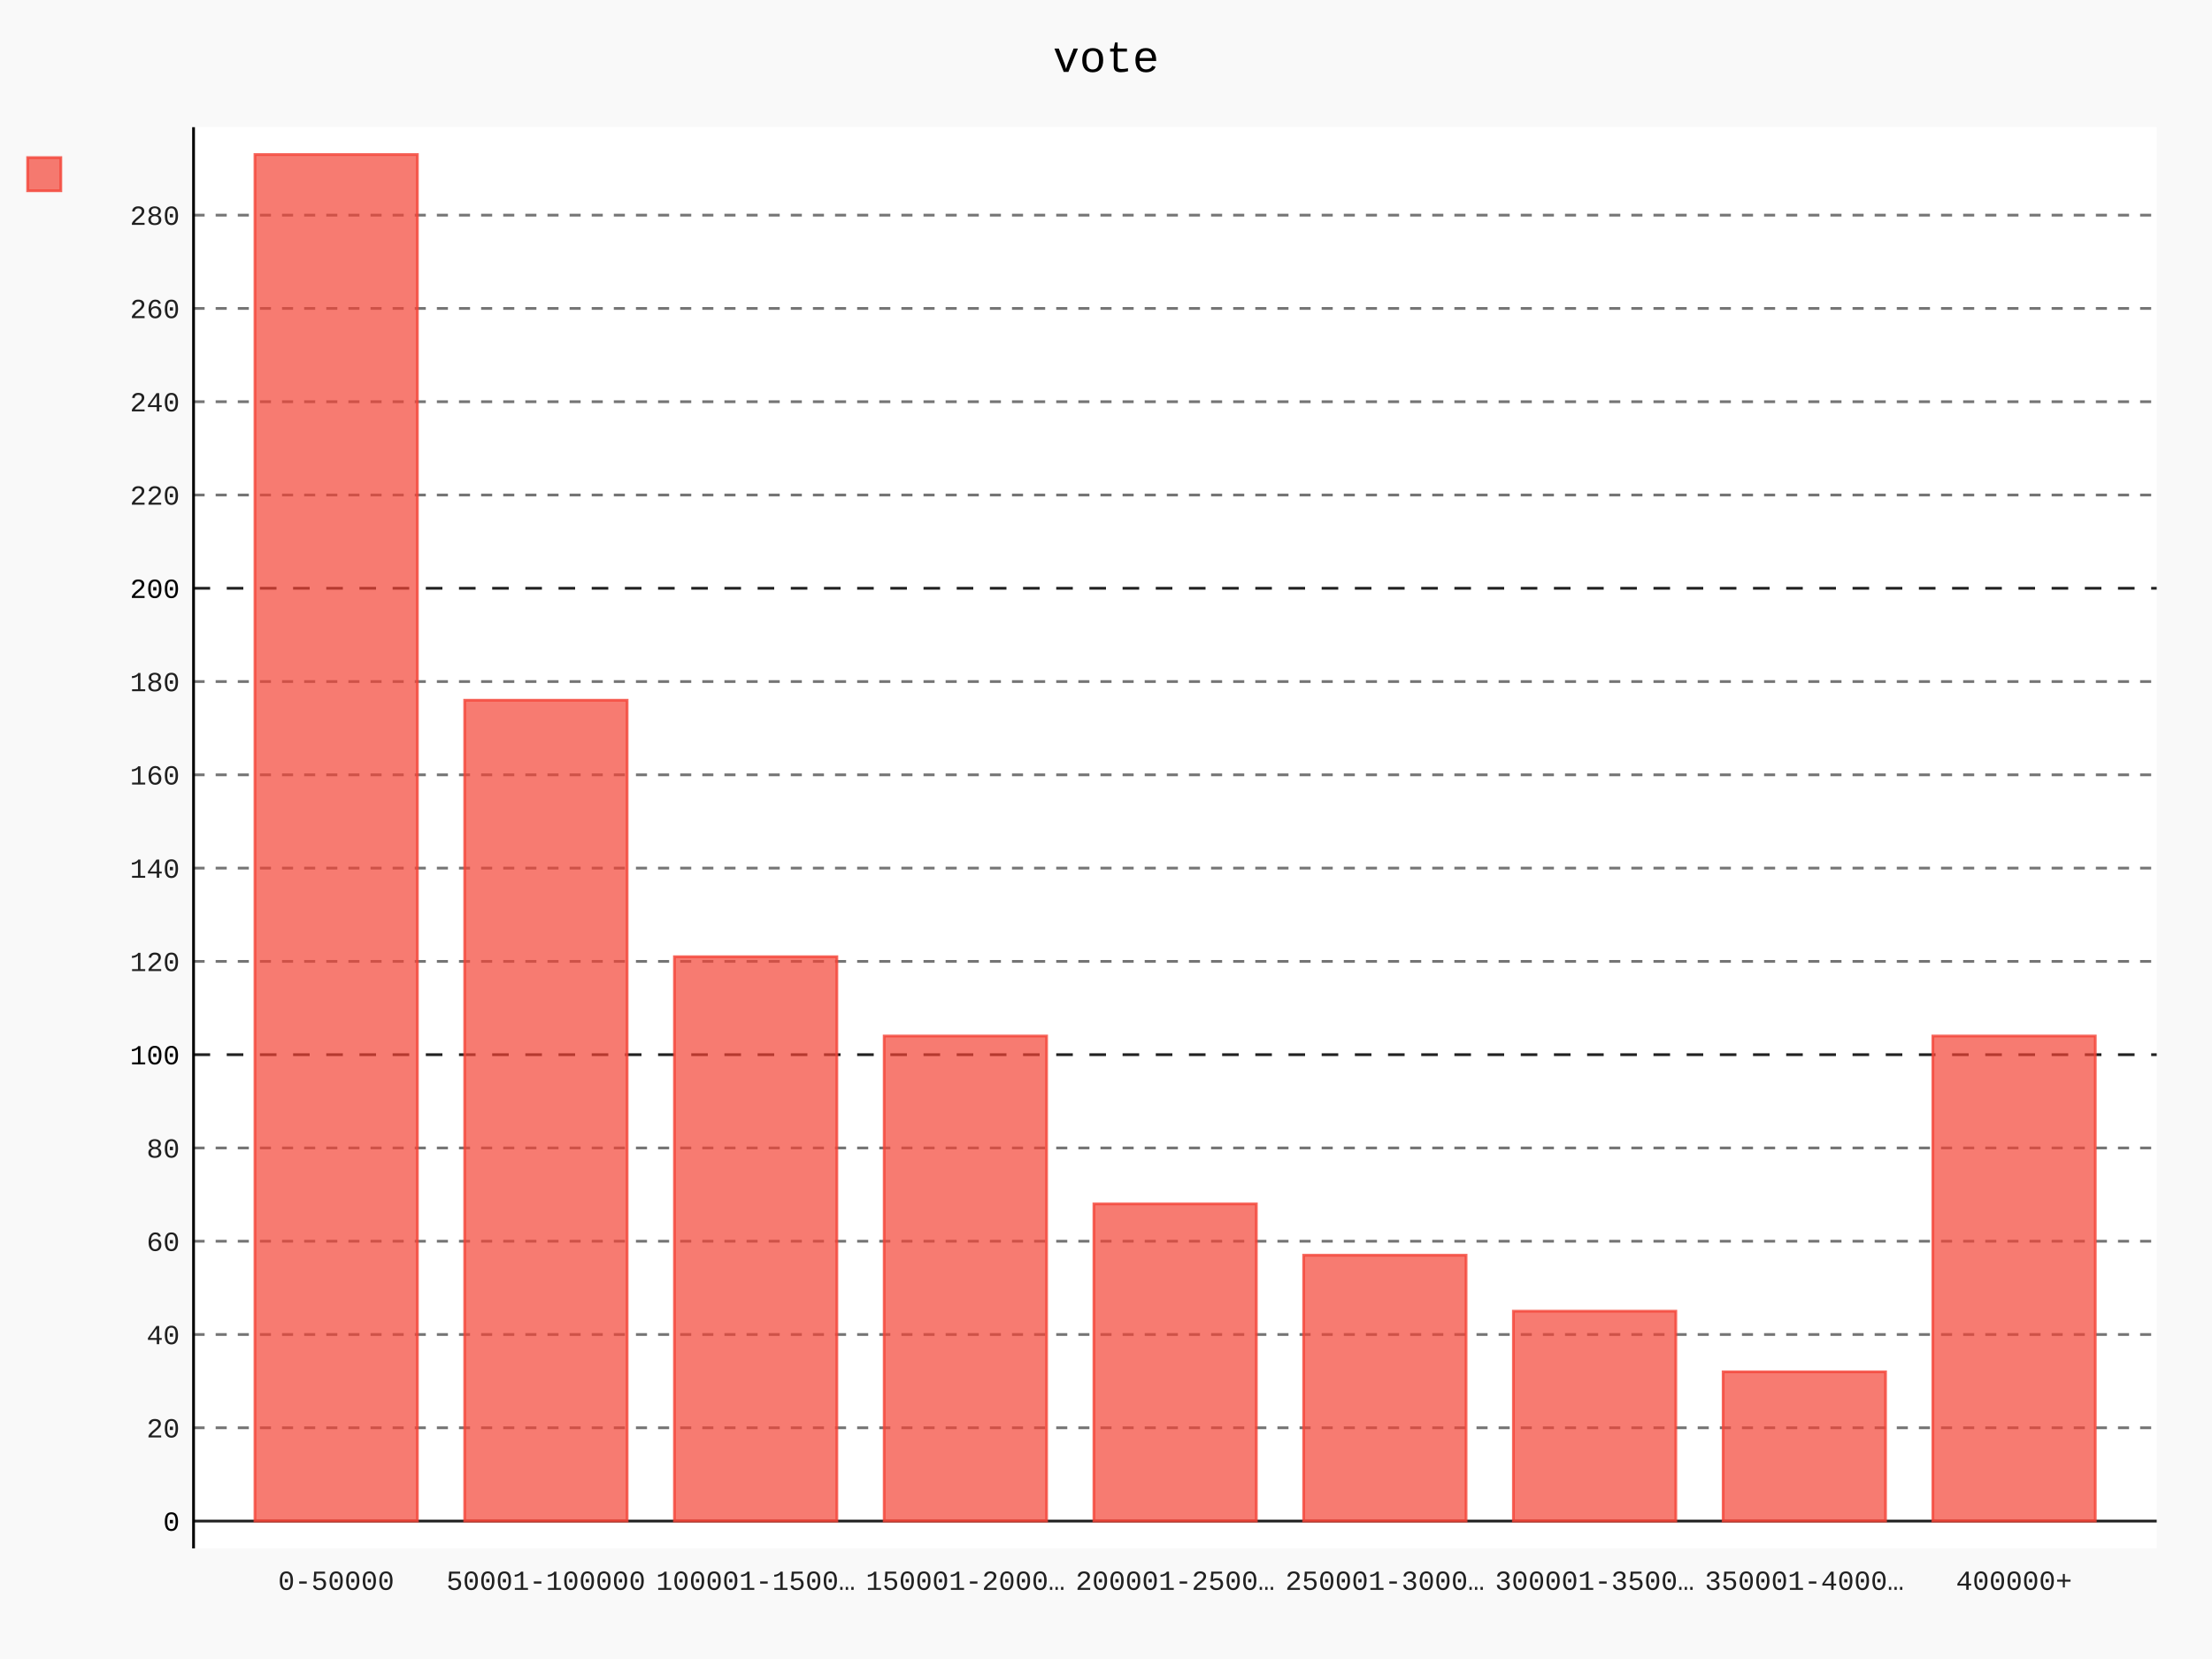
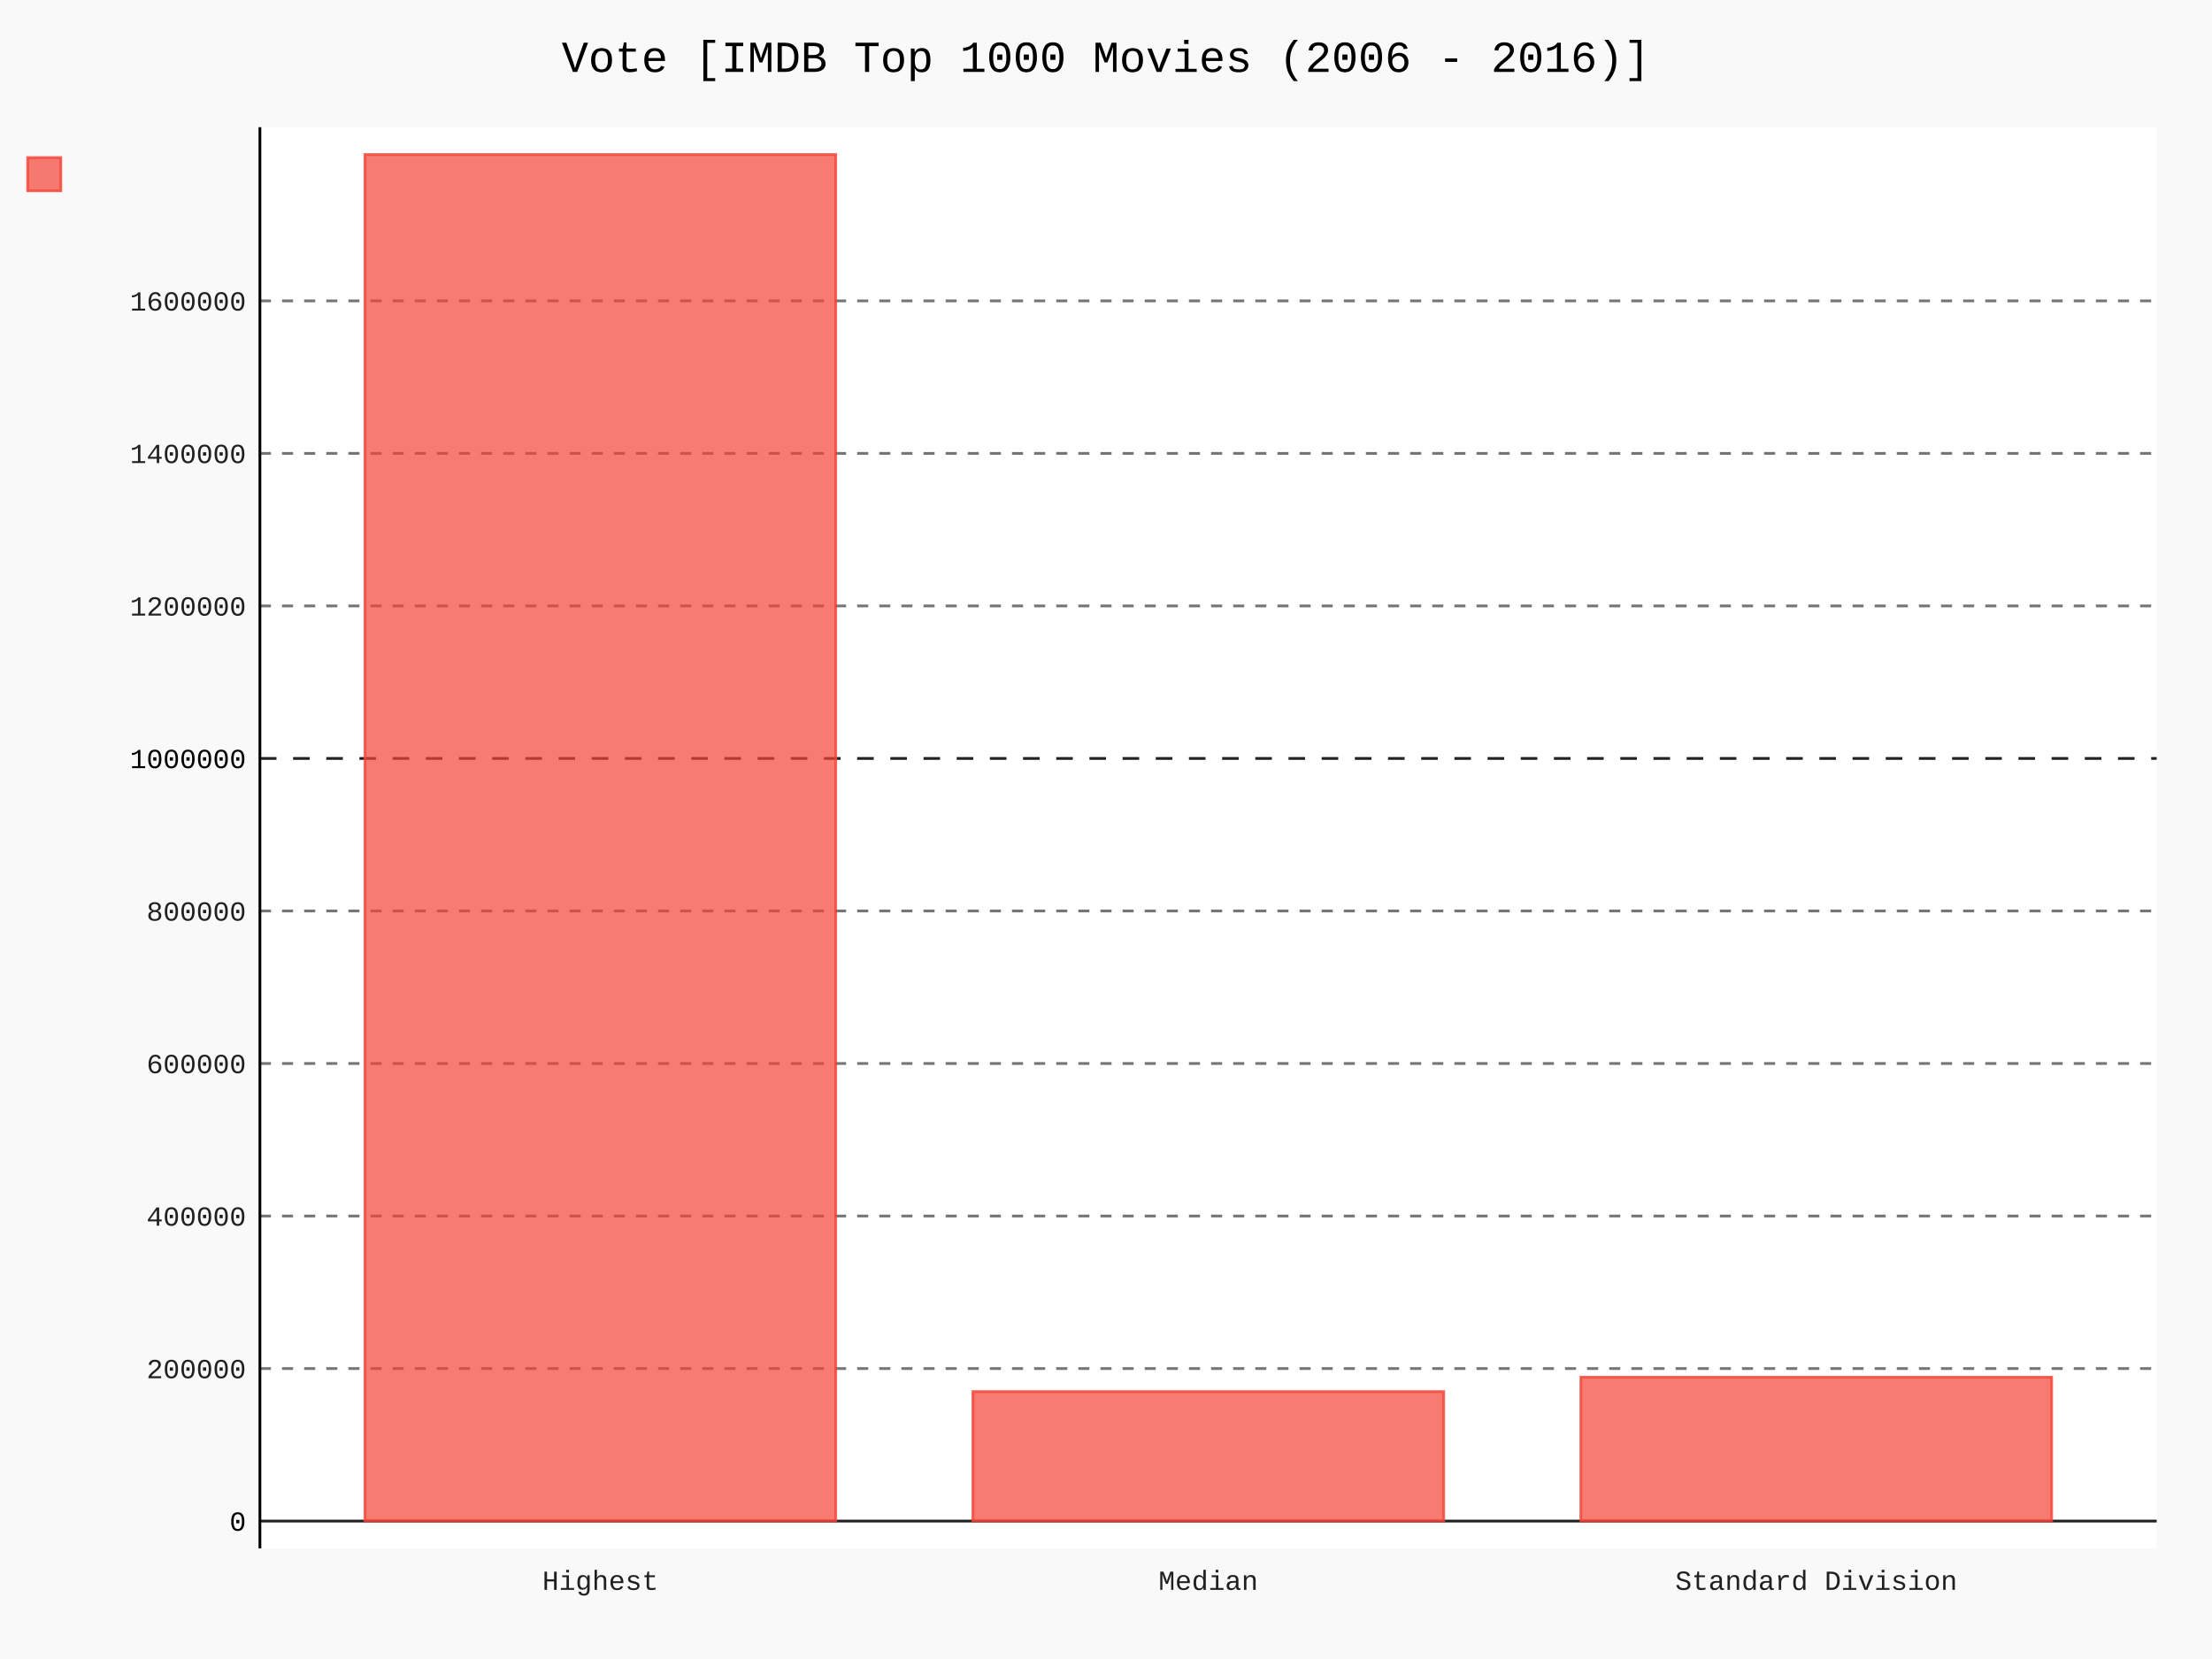
- <svg xmlns="http://www.w3.org/2000/svg" class="pygal-chart" id="chart-ae666e87-c27e-49ae-a59b-3a0d23e601ab" viewBox="0 0 800 600">
+ <svg xmlns="http://www.w3.org/2000/svg" class="pygal-chart" id="chart-c7762953-f331-447e-94ea-54de4f59c49b" viewBox="0 0 800 600">
  <defs>
-     <style type="text/css">#chart-ae666e87-c27e-49ae-a59b-3a0d23e601ab{-webkit-user-select:none;-webkit-font-smoothing:antialiased;font-family:Consolas,"Liberation Mono",Menlo,Courier,monospace}#chart-ae666e87-c27e-49ae-a59b-3a0d23e601ab .title{font-family:Consolas,"Liberation Mono",Menlo,Courier,monospace;font-size:16px}#chart-ae666e87-c27e-49ae-a59b-3a0d23e601ab .legends .legend text{font-family:Consolas,"Liberation Mono",Menlo,Courier,monospace;font-size:14px}#chart-ae666e87-c27e-49ae-a59b-3a0d23e601ab .axis text{font-family:Consolas,"Liberation Mono",Menlo,Courier,monospace;font-size:10px}#chart-ae666e87-c27e-49ae-a59b-3a0d23e601ab .axis text.major{font-family:Consolas,"Liberation Mono",Menlo,Courier,monospace;font-size:10px}#chart-ae666e87-c27e-49ae-a59b-3a0d23e601ab .text-overlay text.value{font-family:Consolas,"Liberation Mono",Menlo,Courier,monospace;font-size:16px}#chart-ae666e87-c27e-49ae-a59b-3a0d23e601ab .text-overlay text.label{font-family:Consolas,"Liberation Mono",Menlo,Courier,monospace;font-size:10px}#chart-ae666e87-c27e-49ae-a59b-3a0d23e601ab .tooltip{font-family:Consolas,"Liberation Mono",Menlo,Courier,monospace;font-size:14px}#chart-ae666e87-c27e-49ae-a59b-3a0d23e601ab text.no_data{font-family:Consolas,"Liberation Mono",Menlo,Courier,monospace;font-size:64px}
- #chart-ae666e87-c27e-49ae-a59b-3a0d23e601ab{background-color:rgba(249,249,249,1)}#chart-ae666e87-c27e-49ae-a59b-3a0d23e601ab path,#chart-ae666e87-c27e-49ae-a59b-3a0d23e601ab line,#chart-ae666e87-c27e-49ae-a59b-3a0d23e601ab rect,#chart-ae666e87-c27e-49ae-a59b-3a0d23e601ab circle{-webkit-transition:150ms;-moz-transition:150ms;transition:150ms}#chart-ae666e87-c27e-49ae-a59b-3a0d23e601ab .graph &gt; .background{fill:rgba(249,249,249,1)}#chart-ae666e87-c27e-49ae-a59b-3a0d23e601ab .plot &gt; .background{fill:rgba(255,255,255,1)}#chart-ae666e87-c27e-49ae-a59b-3a0d23e601ab .graph{fill:rgba(0,0,0,.87)}#chart-ae666e87-c27e-49ae-a59b-3a0d23e601ab text.no_data{fill:rgba(0,0,0,1)}#chart-ae666e87-c27e-49ae-a59b-3a0d23e601ab .title{fill:rgba(0,0,0,1)}#chart-ae666e87-c27e-49ae-a59b-3a0d23e601ab .legends .legend text{fill:rgba(0,0,0,.87)}#chart-ae666e87-c27e-49ae-a59b-3a0d23e601ab .legends .legend:hover text{fill:rgba(0,0,0,1)}#chart-ae666e87-c27e-49ae-a59b-3a0d23e601ab .axis .line{stroke:rgba(0,0,0,1)}#chart-ae666e87-c27e-49ae-a59b-3a0d23e601ab .axis .guide.line{stroke:rgba(0,0,0,.54)}#chart-ae666e87-c27e-49ae-a59b-3a0d23e601ab .axis .major.line{stroke:rgba(0,0,0,.87)}#chart-ae666e87-c27e-49ae-a59b-3a0d23e601ab .axis text.major{fill:rgba(0,0,0,1)}#chart-ae666e87-c27e-49ae-a59b-3a0d23e601ab .axis.y .guides:hover .guide.line,#chart-ae666e87-c27e-49ae-a59b-3a0d23e601ab .line-graph .axis.x .guides:hover .guide.line,#chart-ae666e87-c27e-49ae-a59b-3a0d23e601ab .stackedline-graph .axis.x .guides:hover .guide.line,#chart-ae666e87-c27e-49ae-a59b-3a0d23e601ab .xy-graph .axis.x .guides:hover .guide.line{stroke:rgba(0,0,0,1)}#chart-ae666e87-c27e-49ae-a59b-3a0d23e601ab .axis .guides:hover text{fill:rgba(0,0,0,1)}#chart-ae666e87-c27e-49ae-a59b-3a0d23e601ab .reactive{fill-opacity:.7;stroke-opacity:.8}#chart-ae666e87-c27e-49ae-a59b-3a0d23e601ab .ci{stroke:rgba(0,0,0,.87)}#chart-ae666e87-c27e-49ae-a59b-3a0d23e601ab .reactive.active,#chart-ae666e87-c27e-49ae-a59b-3a0d23e601ab .active .reactive{fill-opacity:.8;stroke-opacity:.9;stroke-width:4}#chart-ae666e87-c27e-49ae-a59b-3a0d23e601ab .ci .reactive.active{stroke-width:1.5}#chart-ae666e87-c27e-49ae-a59b-3a0d23e601ab .series text{fill:rgba(0,0,0,1)}#chart-ae666e87-c27e-49ae-a59b-3a0d23e601ab .tooltip rect{fill:rgba(255,255,255,1);stroke:rgba(0,0,0,1);-webkit-transition:opacity 150ms;-moz-transition:opacity 150ms;transition:opacity 150ms}#chart-ae666e87-c27e-49ae-a59b-3a0d23e601ab .tooltip .label{fill:rgba(0,0,0,.87)}#chart-ae666e87-c27e-49ae-a59b-3a0d23e601ab .tooltip .label{fill:rgba(0,0,0,.87)}#chart-ae666e87-c27e-49ae-a59b-3a0d23e601ab .tooltip .legend{font-size:.8em;fill:rgba(0,0,0,.54)}#chart-ae666e87-c27e-49ae-a59b-3a0d23e601ab .tooltip .x_label{font-size:.6em;fill:rgba(0,0,0,1)}#chart-ae666e87-c27e-49ae-a59b-3a0d23e601ab .tooltip .xlink{font-size:.5em;text-decoration:underline}#chart-ae666e87-c27e-49ae-a59b-3a0d23e601ab .tooltip .value{font-size:1.5em}#chart-ae666e87-c27e-49ae-a59b-3a0d23e601ab .bound{font-size:.5em}#chart-ae666e87-c27e-49ae-a59b-3a0d23e601ab .max-value{font-size:.75em;fill:rgba(0,0,0,.54)}#chart-ae666e87-c27e-49ae-a59b-3a0d23e601ab .map-element{fill:rgba(255,255,255,1);stroke:rgba(0,0,0,.54) !important}#chart-ae666e87-c27e-49ae-a59b-3a0d23e601ab .map-element .reactive{fill-opacity:inherit;stroke-opacity:inherit}#chart-ae666e87-c27e-49ae-a59b-3a0d23e601ab .color-0,#chart-ae666e87-c27e-49ae-a59b-3a0d23e601ab .color-0 a:visited{stroke:#F44336;fill:#F44336}#chart-ae666e87-c27e-49ae-a59b-3a0d23e601ab .text-overlay .color-0 text{fill:black}
- #chart-ae666e87-c27e-49ae-a59b-3a0d23e601ab text.no_data{text-anchor:middle}#chart-ae666e87-c27e-49ae-a59b-3a0d23e601ab .guide.line{fill:none}#chart-ae666e87-c27e-49ae-a59b-3a0d23e601ab .centered{text-anchor:middle}#chart-ae666e87-c27e-49ae-a59b-3a0d23e601ab .title{text-anchor:middle}#chart-ae666e87-c27e-49ae-a59b-3a0d23e601ab .legends .legend text{fill-opacity:1}#chart-ae666e87-c27e-49ae-a59b-3a0d23e601ab .axis.x text{text-anchor:middle}#chart-ae666e87-c27e-49ae-a59b-3a0d23e601ab .axis.x:not(.web) text[transform]{text-anchor:start}#chart-ae666e87-c27e-49ae-a59b-3a0d23e601ab .axis.x:not(.web) text[transform].backwards{text-anchor:end}#chart-ae666e87-c27e-49ae-a59b-3a0d23e601ab .axis.y text{text-anchor:end}#chart-ae666e87-c27e-49ae-a59b-3a0d23e601ab .axis.y text[transform].backwards{text-anchor:start}#chart-ae666e87-c27e-49ae-a59b-3a0d23e601ab .axis.y2 text{text-anchor:start}#chart-ae666e87-c27e-49ae-a59b-3a0d23e601ab .axis.y2 text[transform].backwards{text-anchor:end}#chart-ae666e87-c27e-49ae-a59b-3a0d23e601ab .axis .guide.line{stroke-dasharray:4,4}#chart-ae666e87-c27e-49ae-a59b-3a0d23e601ab .axis .major.guide.line{stroke-dasharray:6,6}#chart-ae666e87-c27e-49ae-a59b-3a0d23e601ab .horizontal .axis.y .guide.line,#chart-ae666e87-c27e-49ae-a59b-3a0d23e601ab .horizontal .axis.y2 .guide.line,#chart-ae666e87-c27e-49ae-a59b-3a0d23e601ab .vertical .axis.x .guide.line{opacity:0}#chart-ae666e87-c27e-49ae-a59b-3a0d23e601ab .horizontal .axis.always_show .guide.line,#chart-ae666e87-c27e-49ae-a59b-3a0d23e601ab .vertical .axis.always_show .guide.line{opacity:1 !important}#chart-ae666e87-c27e-49ae-a59b-3a0d23e601ab .axis.y .guides:hover .guide.line,#chart-ae666e87-c27e-49ae-a59b-3a0d23e601ab .axis.y2 .guides:hover .guide.line,#chart-ae666e87-c27e-49ae-a59b-3a0d23e601ab .axis.x .guides:hover .guide.line{opacity:1}#chart-ae666e87-c27e-49ae-a59b-3a0d23e601ab .axis .guides:hover text{opacity:1}#chart-ae666e87-c27e-49ae-a59b-3a0d23e601ab .nofill{fill:none}#chart-ae666e87-c27e-49ae-a59b-3a0d23e601ab .subtle-fill{fill-opacity:.2}#chart-ae666e87-c27e-49ae-a59b-3a0d23e601ab .dot{stroke-width:1px;fill-opacity:1}#chart-ae666e87-c27e-49ae-a59b-3a0d23e601ab .dot.active{stroke-width:5px}#chart-ae666e87-c27e-49ae-a59b-3a0d23e601ab .dot.negative{fill:transparent}#chart-ae666e87-c27e-49ae-a59b-3a0d23e601ab text,#chart-ae666e87-c27e-49ae-a59b-3a0d23e601ab tspan{stroke:none !important}#chart-ae666e87-c27e-49ae-a59b-3a0d23e601ab .series text.active{opacity:1}#chart-ae666e87-c27e-49ae-a59b-3a0d23e601ab .tooltip rect{fill-opacity:.95;stroke-width:.5}#chart-ae666e87-c27e-49ae-a59b-3a0d23e601ab .tooltip text{fill-opacity:1}#chart-ae666e87-c27e-49ae-a59b-3a0d23e601ab .showable{visibility:hidden}#chart-ae666e87-c27e-49ae-a59b-3a0d23e601ab .showable.shown{visibility:visible}#chart-ae666e87-c27e-49ae-a59b-3a0d23e601ab .gauge-background{fill:rgba(229,229,229,1);stroke:none}#chart-ae666e87-c27e-49ae-a59b-3a0d23e601ab .bg-lines{stroke:rgba(249,249,249,1);stroke-width:2px}</style>
+     <style type="text/css">#chart-c7762953-f331-447e-94ea-54de4f59c49b{-webkit-user-select:none;-webkit-font-smoothing:antialiased;font-family:Consolas,"Liberation Mono",Menlo,Courier,monospace}#chart-c7762953-f331-447e-94ea-54de4f59c49b .title{font-family:Consolas,"Liberation Mono",Menlo,Courier,monospace;font-size:16px}#chart-c7762953-f331-447e-94ea-54de4f59c49b .legends .legend text{font-family:Consolas,"Liberation Mono",Menlo,Courier,monospace;font-size:14px}#chart-c7762953-f331-447e-94ea-54de4f59c49b .axis text{font-family:Consolas,"Liberation Mono",Menlo,Courier,monospace;font-size:10px}#chart-c7762953-f331-447e-94ea-54de4f59c49b .axis text.major{font-family:Consolas,"Liberation Mono",Menlo,Courier,monospace;font-size:10px}#chart-c7762953-f331-447e-94ea-54de4f59c49b .text-overlay text.value{font-family:Consolas,"Liberation Mono",Menlo,Courier,monospace;font-size:16px}#chart-c7762953-f331-447e-94ea-54de4f59c49b .text-overlay text.label{font-family:Consolas,"Liberation Mono",Menlo,Courier,monospace;font-size:10px}#chart-c7762953-f331-447e-94ea-54de4f59c49b .tooltip{font-family:Consolas,"Liberation Mono",Menlo,Courier,monospace;font-size:14px}#chart-c7762953-f331-447e-94ea-54de4f59c49b text.no_data{font-family:Consolas,"Liberation Mono",Menlo,Courier,monospace;font-size:64px}
+ #chart-c7762953-f331-447e-94ea-54de4f59c49b{background-color:rgba(249,249,249,1)}#chart-c7762953-f331-447e-94ea-54de4f59c49b path,#chart-c7762953-f331-447e-94ea-54de4f59c49b line,#chart-c7762953-f331-447e-94ea-54de4f59c49b rect,#chart-c7762953-f331-447e-94ea-54de4f59c49b circle{-webkit-transition:150ms;-moz-transition:150ms;transition:150ms}#chart-c7762953-f331-447e-94ea-54de4f59c49b .graph &gt; .background{fill:rgba(249,249,249,1)}#chart-c7762953-f331-447e-94ea-54de4f59c49b .plot &gt; .background{fill:rgba(255,255,255,1)}#chart-c7762953-f331-447e-94ea-54de4f59c49b .graph{fill:rgba(0,0,0,.87)}#chart-c7762953-f331-447e-94ea-54de4f59c49b text.no_data{fill:rgba(0,0,0,1)}#chart-c7762953-f331-447e-94ea-54de4f59c49b .title{fill:rgba(0,0,0,1)}#chart-c7762953-f331-447e-94ea-54de4f59c49b .legends .legend text{fill:rgba(0,0,0,.87)}#chart-c7762953-f331-447e-94ea-54de4f59c49b .legends .legend:hover text{fill:rgba(0,0,0,1)}#chart-c7762953-f331-447e-94ea-54de4f59c49b .axis .line{stroke:rgba(0,0,0,1)}#chart-c7762953-f331-447e-94ea-54de4f59c49b .axis .guide.line{stroke:rgba(0,0,0,.54)}#chart-c7762953-f331-447e-94ea-54de4f59c49b .axis .major.line{stroke:rgba(0,0,0,.87)}#chart-c7762953-f331-447e-94ea-54de4f59c49b .axis text.major{fill:rgba(0,0,0,1)}#chart-c7762953-f331-447e-94ea-54de4f59c49b .axis.y .guides:hover .guide.line,#chart-c7762953-f331-447e-94ea-54de4f59c49b .line-graph .axis.x .guides:hover .guide.line,#chart-c7762953-f331-447e-94ea-54de4f59c49b .stackedline-graph .axis.x .guides:hover .guide.line,#chart-c7762953-f331-447e-94ea-54de4f59c49b .xy-graph .axis.x .guides:hover .guide.line{stroke:rgba(0,0,0,1)}#chart-c7762953-f331-447e-94ea-54de4f59c49b .axis .guides:hover text{fill:rgba(0,0,0,1)}#chart-c7762953-f331-447e-94ea-54de4f59c49b .reactive{fill-opacity:.7;stroke-opacity:.8}#chart-c7762953-f331-447e-94ea-54de4f59c49b .ci{stroke:rgba(0,0,0,.87)}#chart-c7762953-f331-447e-94ea-54de4f59c49b .reactive.active,#chart-c7762953-f331-447e-94ea-54de4f59c49b .active .reactive{fill-opacity:.8;stroke-opacity:.9;stroke-width:4}#chart-c7762953-f331-447e-94ea-54de4f59c49b .ci .reactive.active{stroke-width:1.5}#chart-c7762953-f331-447e-94ea-54de4f59c49b .series text{fill:rgba(0,0,0,1)}#chart-c7762953-f331-447e-94ea-54de4f59c49b .tooltip rect{fill:rgba(255,255,255,1);stroke:rgba(0,0,0,1);-webkit-transition:opacity 150ms;-moz-transition:opacity 150ms;transition:opacity 150ms}#chart-c7762953-f331-447e-94ea-54de4f59c49b .tooltip .label{fill:rgba(0,0,0,.87)}#chart-c7762953-f331-447e-94ea-54de4f59c49b .tooltip .label{fill:rgba(0,0,0,.87)}#chart-c7762953-f331-447e-94ea-54de4f59c49b .tooltip .legend{font-size:.8em;fill:rgba(0,0,0,.54)}#chart-c7762953-f331-447e-94ea-54de4f59c49b .tooltip .x_label{font-size:.6em;fill:rgba(0,0,0,1)}#chart-c7762953-f331-447e-94ea-54de4f59c49b .tooltip .xlink{font-size:.5em;text-decoration:underline}#chart-c7762953-f331-447e-94ea-54de4f59c49b .tooltip .value{font-size:1.5em}#chart-c7762953-f331-447e-94ea-54de4f59c49b .bound{font-size:.5em}#chart-c7762953-f331-447e-94ea-54de4f59c49b .max-value{font-size:.75em;fill:rgba(0,0,0,.54)}#chart-c7762953-f331-447e-94ea-54de4f59c49b .map-element{fill:rgba(255,255,255,1);stroke:rgba(0,0,0,.54) !important}#chart-c7762953-f331-447e-94ea-54de4f59c49b .map-element .reactive{fill-opacity:inherit;stroke-opacity:inherit}#chart-c7762953-f331-447e-94ea-54de4f59c49b .color-0,#chart-c7762953-f331-447e-94ea-54de4f59c49b .color-0 a:visited{stroke:#F44336;fill:#F44336}#chart-c7762953-f331-447e-94ea-54de4f59c49b .text-overlay .color-0 text{fill:black}
+ #chart-c7762953-f331-447e-94ea-54de4f59c49b text.no_data{text-anchor:middle}#chart-c7762953-f331-447e-94ea-54de4f59c49b .guide.line{fill:none}#chart-c7762953-f331-447e-94ea-54de4f59c49b .centered{text-anchor:middle}#chart-c7762953-f331-447e-94ea-54de4f59c49b .title{text-anchor:middle}#chart-c7762953-f331-447e-94ea-54de4f59c49b .legends .legend text{fill-opacity:1}#chart-c7762953-f331-447e-94ea-54de4f59c49b .axis.x text{text-anchor:middle}#chart-c7762953-f331-447e-94ea-54de4f59c49b .axis.x:not(.web) text[transform]{text-anchor:start}#chart-c7762953-f331-447e-94ea-54de4f59c49b .axis.x:not(.web) text[transform].backwards{text-anchor:end}#chart-c7762953-f331-447e-94ea-54de4f59c49b .axis.y text{text-anchor:end}#chart-c7762953-f331-447e-94ea-54de4f59c49b .axis.y text[transform].backwards{text-anchor:start}#chart-c7762953-f331-447e-94ea-54de4f59c49b .axis.y2 text{text-anchor:start}#chart-c7762953-f331-447e-94ea-54de4f59c49b .axis.y2 text[transform].backwards{text-anchor:end}#chart-c7762953-f331-447e-94ea-54de4f59c49b .axis .guide.line{stroke-dasharray:4,4}#chart-c7762953-f331-447e-94ea-54de4f59c49b .axis .major.guide.line{stroke-dasharray:6,6}#chart-c7762953-f331-447e-94ea-54de4f59c49b .horizontal .axis.y .guide.line,#chart-c7762953-f331-447e-94ea-54de4f59c49b .horizontal .axis.y2 .guide.line,#chart-c7762953-f331-447e-94ea-54de4f59c49b .vertical .axis.x .guide.line{opacity:0}#chart-c7762953-f331-447e-94ea-54de4f59c49b .horizontal .axis.always_show .guide.line,#chart-c7762953-f331-447e-94ea-54de4f59c49b .vertical .axis.always_show .guide.line{opacity:1 !important}#chart-c7762953-f331-447e-94ea-54de4f59c49b .axis.y .guides:hover .guide.line,#chart-c7762953-f331-447e-94ea-54de4f59c49b .axis.y2 .guides:hover .guide.line,#chart-c7762953-f331-447e-94ea-54de4f59c49b .axis.x .guides:hover .guide.line{opacity:1}#chart-c7762953-f331-447e-94ea-54de4f59c49b .axis .guides:hover text{opacity:1}#chart-c7762953-f331-447e-94ea-54de4f59c49b .nofill{fill:none}#chart-c7762953-f331-447e-94ea-54de4f59c49b .subtle-fill{fill-opacity:.2}#chart-c7762953-f331-447e-94ea-54de4f59c49b .dot{stroke-width:1px;fill-opacity:1}#chart-c7762953-f331-447e-94ea-54de4f59c49b .dot.active{stroke-width:5px}#chart-c7762953-f331-447e-94ea-54de4f59c49b .dot.negative{fill:transparent}#chart-c7762953-f331-447e-94ea-54de4f59c49b text,#chart-c7762953-f331-447e-94ea-54de4f59c49b tspan{stroke:none !important}#chart-c7762953-f331-447e-94ea-54de4f59c49b .series text.active{opacity:1}#chart-c7762953-f331-447e-94ea-54de4f59c49b .tooltip rect{fill-opacity:.95;stroke-width:.5}#chart-c7762953-f331-447e-94ea-54de4f59c49b .tooltip text{fill-opacity:1}#chart-c7762953-f331-447e-94ea-54de4f59c49b .showable{visibility:hidden}#chart-c7762953-f331-447e-94ea-54de4f59c49b .showable.shown{visibility:visible}#chart-c7762953-f331-447e-94ea-54de4f59c49b .gauge-background{fill:rgba(229,229,229,1);stroke:none}#chart-c7762953-f331-447e-94ea-54de4f59c49b .bg-lines{stroke:rgba(249,249,249,1);stroke-width:2px}</style>
  </defs>
  <g class="graph bar-graph vertical">
    <rect class="background" height="600" width="800" x="0" y="0" />
-     <g class="plot" transform="translate(70, 46)">
-       <rect class="background" height="514" width="710.0" x="0" y="0" />
+     <g class="plot" transform="translate(94, 46)">
+       <rect class="background" height="514" width="686.0" x="0" y="0" />
      <g class="axis y always_show">
        <g class="guides">
-           <path class="axis major line" d="M0 504.115 h710" />
+           <path class="axis major line" d="M0 504.115 h686" />
          <text class="major" x="-5" y="507.615">0</text>
        </g>
        <g class="guides">
-           <path class="guide line" d="M0 470.379 h710" />
-           <text class="" x="-5" y="473.879">20</text>
+           <path class="guide line" d="M0 448.953 h686" />
+           <text class="" x="-5" y="452.453">200000</text>
        </g>
        <g class="guides">
-           <path class="guide line" d="M0 436.644 h710" />
-           <text class="" x="-5" y="440.144">40</text>
+           <path class="guide line" d="M0 393.791 h686" />
+           <text class="" x="-5" y="397.291">400000</text>
        </g>
        <g class="guides">
-           <path class="guide line" d="M0 402.908 h710" />
-           <text class="" x="-5" y="406.408">60</text>
+           <path class="guide line" d="M0 338.629 h686" />
+           <text class="" x="-5" y="342.129">600000</text>
        </g>
        <g class="guides">
-           <path class="guide line" d="M0 369.172 h710" />
-           <text class="" x="-5" y="372.672">80</text>
+           <path class="guide line" d="M0 283.466 h686" />
+           <text class="" x="-5" y="286.966">800000</text>
        </g>
        <g class="guides">
-           <path class="major guide line" d="M0 335.436 h710" />
-           <text class="major" x="-5" y="338.936">100</text>
+           <path class="major guide line" d="M0 228.304 h686" />
+           <text class="major" x="-5" y="231.804">1000000</text>
        </g>
        <g class="guides">
-           <path class="guide line" d="M0 301.7 h710" />
-           <text class="" x="-5" y="305.2">120</text>
+           <path class="guide line" d="M0 173.142 h686" />
+           <text class="" x="-5" y="176.642">1200000</text>
        </g>
        <g class="guides">
-           <path class="guide line" d="M0 267.964 h710" />
-           <text class="" x="-5" y="271.464">140</text>
+           <path class="guide line" d="M0 117.979 h686" />
+           <text class="" x="-5" y="121.479">1400000</text>
        </g>
        <g class="guides">
-           <path class="guide line" d="M0 234.228 h710" />
-           <text class="" x="-5" y="237.728">160</text>
-         </g>
-         <g class="guides">
-           <path class="guide line" d="M0 200.492 h710" />
-           <text class="" x="-5" y="203.992">180</text>
-         </g>
-         <g class="guides">
-           <path class="major guide line" d="M0 166.756 h710" />
-           <text class="major" x="-5" y="170.256">200</text>
-         </g>
-         <g class="guides">
-           <path class="guide line" d="M0 133.021 h710" />
-           <text class="" x="-5" y="136.521">220</text>
-         </g>
-         <g class="guides">
-           <path class="guide line" d="M0 99.285 h710" />
-           <text class="" x="-5" y="102.785">240</text>
-         </g>
-         <g class="guides">
-           <path class="guide line" d="M0 65.549 h710" />
-           <text class="" x="-5" y="69.049">260</text>
-         </g>
-         <g class="guides">
-           <path class="guide line" d="M0 31.813 h710" />
-           <text class="" x="-5" y="35.313">280</text>
+           <path class="guide line" d="M0 62.817 h686" />
+           <text class="" x="-5" y="66.317">1600000</text>
        </g>
      </g>
      <g class="axis x">
        <path class="line" d="M0 0 v514" />
        <g class="guides">
-           <path class="guide line" d="M51.581 0 v514" />
-           <text class="" x="51.581" y="529.0">0-50000</text>
+           <path class="guide line" d="M123.128 0 v514" />
+           <text class="" x="123.128" y="529.0">Highest</text>
        </g>
        <g class="guides">
-           <path class="guide line" d="M127.436 0 v514" />
-           <text class="" x="127.436" y="529.0">50001-100000</text>
+           <path class="guide line" d="M343 0 v514" />
+           <text class="" x="343.0" y="529.0">Median</text>
        </g>
        <g class="guides">
-           <path class="guide line" d="M203.291 0 v514" />
-           <text class="" x="203.291" y="529.0">100001-1500…</text>
-         </g>
-         <g class="guides">
-           <path class="guide line" d="M279.145 0 v514" />
-           <text class="" x="279.145" y="529.0">150001-2000…</text>
-         </g>
-         <g class="guides">
-           <path class="guide line" d="M355 0 v514" />
-           <text class="" x="355.0" y="529.0">200001-2500…</text>
-         </g>
-         <g class="guides">
-           <path class="guide line" d="M430.855 0 v514" />
-           <text class="" x="430.855" y="529.0">250001-3000…</text>
-         </g>
-         <g class="guides">
-           <path class="guide line" d="M506.709 0 v514" />
-           <text class="" x="506.709" y="529.0">300001-3500…</text>
-         </g>
-         <g class="guides">
-           <path class="guide line" d="M582.564 0 v514" />
-           <text class="" x="582.564" y="529.0">350001-4000…</text>
-         </g>
-         <g class="guides">
-           <path class="guide line" d="M658.419 0 v514" />
-           <text class="" x="658.419" y="529.0">400000+</text>
+           <path class="guide line" d="M562.872 0 v514" />
+           <text class="" x="562.872" y="529.0">Standard Division</text>
        </g>
      </g>
      <g class="series serie-0 color-0">
        <g class="bars">
          <g class="bar">
-             <rect class="rect reactive tooltip-trigger" height="494.231" rx="0" ry="0" width="58.742" x="22.21" y="9.885" />
+             <rect class="rect reactive tooltip-trigger" height="494.231" rx="0" ry="0" width="170.269" x="37.994" y="9.885" />
          </g>
          <g class="bar">
-             <rect class="rect reactive tooltip-trigger" height="296.876" rx="0" ry="0" width="58.742" x="98.065" y="207.24" />
+             <rect class="rect reactive tooltip-trigger" height="46.835" rx="0" ry="0" width="170.269" x="257.866" y="457.28" />
          </g>
          <g class="bar">
-             <rect class="rect reactive tooltip-trigger" height="204.102" rx="0" ry="0" width="58.742" x="173.92" y="300.013" />
-           </g>
-           <g class="bar">
-             <rect class="rect reactive tooltip-trigger" height="175.427" rx="0" ry="0" width="58.742" x="249.774" y="328.689" />
-           </g>
-           <g class="bar">
-             <rect class="rect reactive tooltip-trigger" height="114.702" rx="0" ry="0" width="58.742" x="325.629" y="389.413" />
-           </g>
-           <g class="bar">
-             <rect class="rect reactive tooltip-trigger" height="96.147" rx="0" ry="0" width="58.742" x="401.484" y="407.968" />
-           </g>
-           <g class="bar">
-             <rect class="rect reactive tooltip-trigger" height="75.906" rx="0" ry="0" width="58.742" x="477.338" y="428.21" />
-           </g>
-           <g class="bar">
-             <rect class="rect reactive tooltip-trigger" height="53.977" rx="0" ry="0" width="58.742" x="553.193" y="450.138" />
-           </g>
-           <g class="bar">
-             <rect class="rect reactive tooltip-trigger" height="175.427" rx="0" ry="0" width="58.742" x="629.048" y="328.689" />
+             <rect class="rect reactive tooltip-trigger" height="52.037" rx="0" ry="0" width="170.269" x="477.737" y="452.079" />
          </g>
        </g>
      </g>
    </g>
    <g class="titles">
-       <text class="title plot_title" x="400.0" y="26">vote</text>
+       <text class="title plot_title" x="400.0" y="26">Vote [IMDB Top 1000 Movies (2006 - 2016)]</text>
    </g>
-     <g class="plot overlay" transform="translate(70, 46)">
+     <g class="plot overlay" transform="translate(94, 46)">
      <g class="series serie-0 color-0" />
    </g>
-     <g class="plot text-overlay" transform="translate(70, 46)">
+     <g class="plot text-overlay" transform="translate(94, 46)">
      <g class="series serie-0 color-0" />
    </g>
-     <g class="plot tooltip-overlay" transform="translate(70, 46)">
+     <g class="plot tooltip-overlay" transform="translate(94, 46)">
      <g class="tooltip" style="opacity: 0" transform="translate(0 0)">
        <rect class="tooltip-box" height="0" rx="0" ry="0" width="0" />
        <g class="text" />
      </g>
    </g>
    <g class="legends" transform="translate(10, 56)">
      <g class="legend reactive activate-serie" id="activate-serie-0">
        <rect class="color-0 reactive" height="12" width="12" x="0.0" y="1.0" />
        <text x="17.0" y="11.2" />
      </g>
    </g>
    <g class="legends" transform="translate(790, 56)" />
  </g>
</svg>
